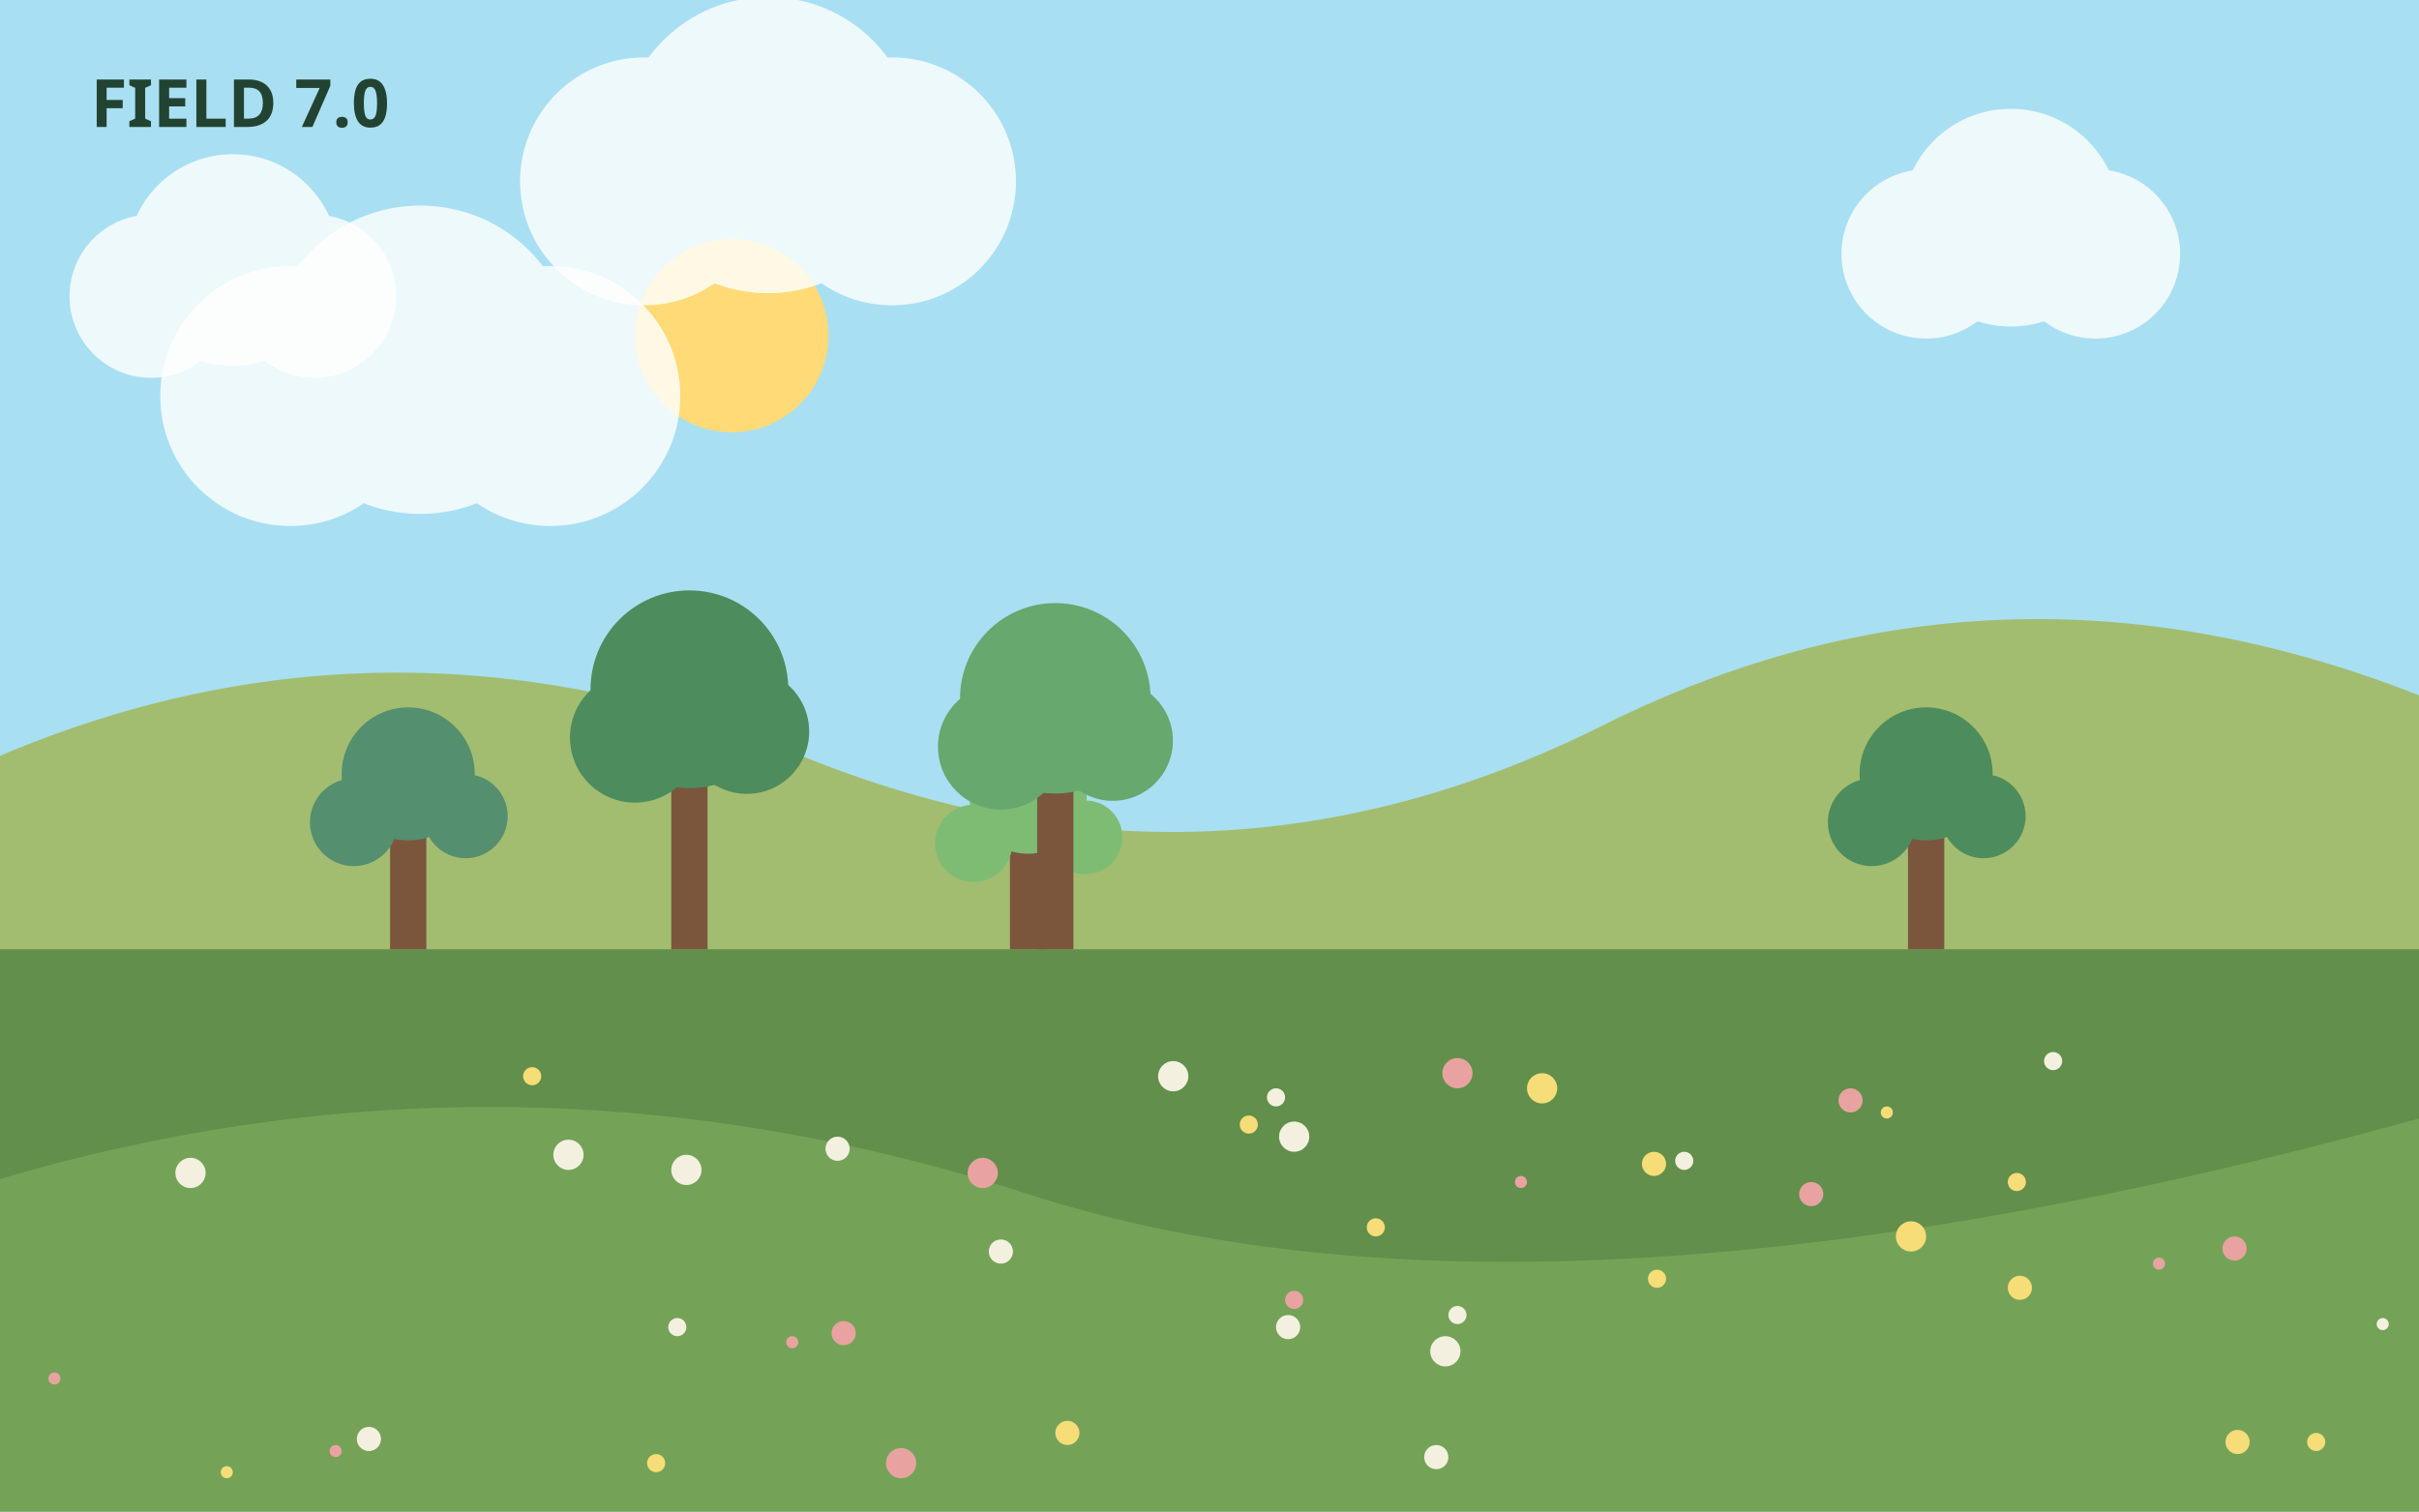
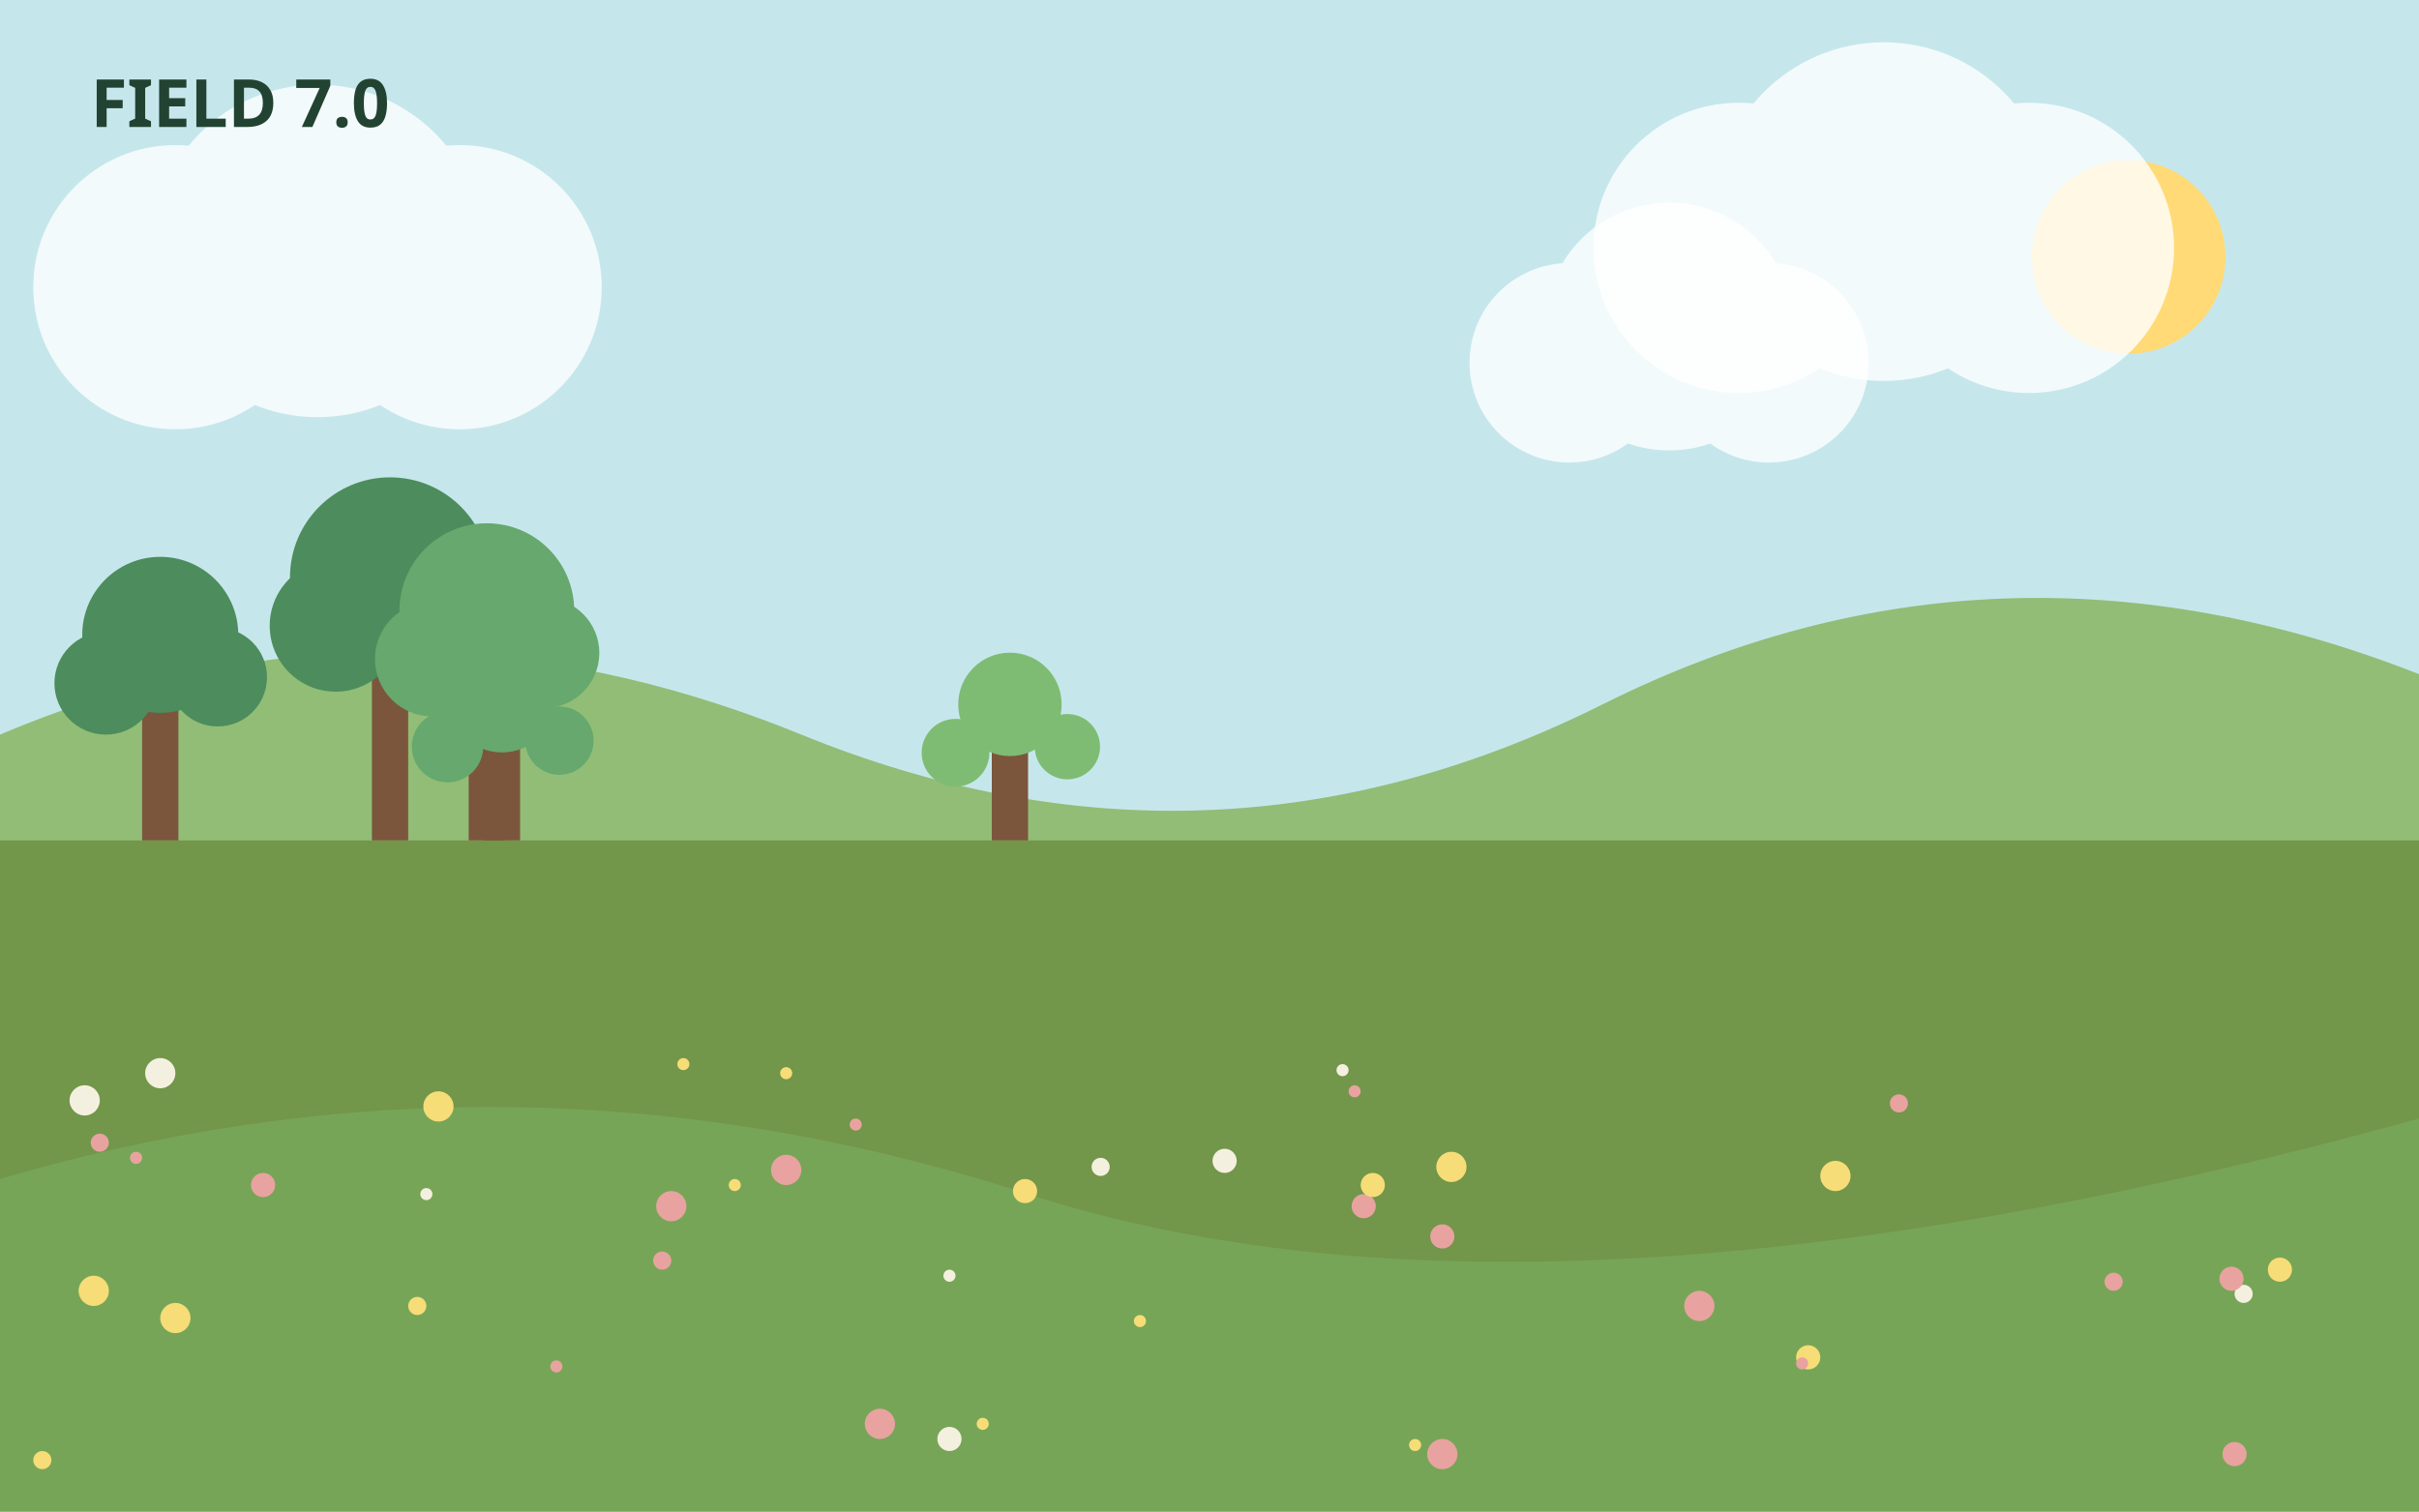
<svg xmlns="http://www.w3.org/2000/svg" width="800" height="500" viewBox="0 0 800 500">
-   <rect width="800" height="500" fill="#a9dff2" />
-   <circle cx="242" cy="111" r="32" fill="#ffda76" />
+   <rect width="800" height="500" fill="#c5e7ec" />
+   <circle cx="704" cy="85" r="32" fill="#ffda76" />
  <g fill="#ffffff" opacity="0.8">
-     <circle cx="96" cy="131" r="43" />
-     <circle cx="139" cy="119" r="51" />
-     <circle cx="182" cy="131" r="43" />
+     <circle cx="575" cy="82" r="48" />
+     <circle cx="623" cy="70" r="56" />
+     <circle cx="671" cy="82" r="48" />
  </g>
  <g fill="#ffffff" opacity="0.8">
-     <circle cx="213" cy="60" r="41" />
-     <circle cx="254" cy="48" r="49" />
-     <circle cx="295" cy="60" r="41" />
+     <circle cx="519" cy="120" r="33" />
+     <circle cx="552" cy="108" r="41" />
+     <circle cx="585" cy="120" r="33" />
  </g>
  <g fill="#ffffff" opacity="0.8">
-     <circle cx="50" cy="98" r="27" />
-     <circle cx="77" cy="86" r="35" />
-     <circle cx="104" cy="98" r="27" />
+     <circle cx="58" cy="95" r="47" />
+     <circle cx="105" cy="83" r="55" />
+     <circle cx="152" cy="95" r="47" />
  </g>
-   <g fill="#ffffff" opacity="0.8">
-     <circle cx="637" cy="84" r="28" />
-     <circle cx="665" cy="72" r="36" />
-     <circle cx="693" cy="84" r="28" />
-   </g>
-   <path d="M0 250 Q130 195 265 250 T530 240 T800 230 V340 H0Z" fill="#a2bd70" />
-   <rect y="314" width="800" height="186" fill="#628f4b" />
+   <path d="M0 243 Q130 188 265 243 T530 233 T800 223 V340 H0Z" fill="#91bd76" />
+   <rect y="278" width="800" height="222" fill="#72964a" />
  <path d="M0 390 Q170 340 340 395 T800 370 V500 H0Z" fill="#78a95b" opacity="0.78" />
-   <rect x="129" y="256" width="12" height="58" fill="#7b563c" stroke="none" />
-   <circle cx="135" cy="256" r="22.0" fill="#548f6f" stroke="none" />
-   <circle cx="117" cy="272" r="14.5" fill="#548f6f" stroke="none" />
-   <circle cx="154" cy="270" r="13.9" fill="#548f6f" stroke="none" />
-   <rect x="222" y="228" width="12" height="86" fill="#7b563c" stroke="none" />
-   <circle cx="228" cy="228" r="32.7" fill="#4d8c5c" stroke="none" />
-   <circle cx="210" cy="244" r="21.5" fill="#4d8c5c" stroke="none" />
-   <circle cx="247" cy="242" r="20.6" fill="#4d8c5c" stroke="none" />
-   <rect x="334" y="263" width="12" height="51" fill="#7b563c" stroke="none" />
-   <circle cx="340" cy="263" r="19.4" fill="#7ebc73" stroke="none" />
-   <circle cx="322" cy="279" r="12.8" fill="#7ebc73" stroke="none" />
-   <circle cx="359" cy="277" r="12.2" fill="#7ebc73" stroke="none" />
-   <rect x="343" y="231" width="12" height="83" fill="#7b563c" stroke="none" />
-   <circle cx="349" cy="231" r="31.5" fill="#66a86d" stroke="none" />
-   <circle cx="331" cy="247" r="20.8" fill="#66a86d" stroke="none" />
-   <circle cx="368" cy="245" r="19.9" fill="#66a86d" stroke="none" />
-   <rect x="631" y="256" width="12" height="58" fill="#7b563c" stroke="none" />
-   <circle cx="637" cy="256" r="22.0" fill="#4d8c5c" stroke="none" />
-   <circle cx="619" cy="272" r="14.5" fill="#4d8c5c" stroke="none" />
-   <circle cx="656" cy="270" r="13.9" fill="#4d8c5c" stroke="none" />
-   <circle cx="455" cy="406" r="3" fill="#f6dd77" />
-   <circle cx="298" cy="484" r="5" fill="#e8a3a0" />
-   <circle cx="503" cy="391" r="2" fill="#e8a3a0" />
-   <circle cx="766" cy="477" r="3" fill="#f6dd77" />
-   <circle cx="482" cy="435" r="3" fill="#f4f0df" />
-   <circle cx="624" cy="368" r="2" fill="#f6dd77" />
-   <circle cx="111" cy="480" r="2" fill="#e8a3a0" />
-   <circle cx="122" cy="476" r="4" fill="#f4f0df" />
-   <circle cx="547" cy="385" r="4" fill="#f6dd77" />
-   <circle cx="739" cy="413" r="4" fill="#e8a3a0" />
-   <circle cx="331" cy="414" r="4" fill="#f4f0df" />
-   <circle cx="325" cy="388" r="5" fill="#e8a3a0" />
-   <circle cx="714" cy="418" r="2" fill="#e8a3a0" />
-   <circle cx="510" cy="360" r="5" fill="#f6dd77" />
-   <circle cx="63" cy="388" r="5" fill="#f4f0df" />
-   <circle cx="176" cy="356" r="3" fill="#f6dd77" />
-   <circle cx="482" cy="355" r="5" fill="#e8a3a0" />
-   <circle cx="426" cy="439" r="4" fill="#f4f0df" />
-   <circle cx="224" cy="439" r="3" fill="#f4f0df" />
-   <circle cx="428" cy="376" r="5" fill="#f4f0df" />
-   <circle cx="279" cy="441" r="4" fill="#e8a3a0" />
-   <circle cx="262" cy="444" r="2" fill="#e8a3a0" />
-   <circle cx="227" cy="387" r="5" fill="#f4f0df" />
-   <circle cx="667" cy="391" r="3" fill="#f6dd77" />
-   <circle cx="353" cy="474" r="4" fill="#f6dd77" />
-   <circle cx="478" cy="447" r="5" fill="#f4f0df" />
-   <circle cx="740" cy="477" r="4" fill="#f6dd77" />
-   <circle cx="599" cy="395" r="4" fill="#e8a3a0" />
-   <circle cx="428" cy="430" r="3" fill="#e8a3a0" />
-   <circle cx="612" cy="364" r="4" fill="#e8a3a0" />
-   <circle cx="75" cy="487" r="2" fill="#f6dd77" />
-   <circle cx="217" cy="484" r="3" fill="#f6dd77" />
-   <circle cx="388" cy="356" r="5" fill="#f4f0df" />
-   <circle cx="413" cy="372" r="3" fill="#f6dd77" />
-   <circle cx="788" cy="438" r="2" fill="#f4f0df" />
-   <circle cx="18" cy="456" r="2" fill="#e8a3a0" />
-   <circle cx="475" cy="482" r="4" fill="#f4f0df" />
-   <circle cx="632" cy="409" r="5" fill="#f6dd77" />
-   <circle cx="557" cy="384" r="3" fill="#f4f0df" />
-   <circle cx="679" cy="351" r="3" fill="#f4f0df" />
-   <circle cx="548" cy="423" r="3" fill="#f6dd77" />
-   <circle cx="668" cy="426" r="4" fill="#f6dd77" />
-   <circle cx="188" cy="382" r="5" fill="#f4f0df" />
-   <circle cx="422" cy="363" r="3" fill="#f4f0df" />
-   <circle cx="277" cy="380" r="4" fill="#f4f0df" />
+   <rect x="47" y="210" width="12" height="68" fill="#7b563c" stroke="none" />
+   <circle cx="53" cy="210" r="25.8" fill="#4d8c5c" stroke="none" />
+   <circle cx="35" cy="226" r="17.0" fill="#4d8c5c" stroke="none" />
+   <circle cx="72" cy="224" r="16.3" fill="#4d8c5c" stroke="none" />
+   <rect x="123" y="191" width="12" height="87" fill="#7b563c" stroke="none" />
+   <circle cx="129" cy="191" r="33.1" fill="#4d8c5c" stroke="none" />
+   <circle cx="111" cy="207" r="21.8" fill="#4d8c5c" stroke="none" />
+   <circle cx="148" cy="205" r="20.9" fill="#4d8c5c" stroke="none" />
+   <rect x="155" y="202" width="12" height="76" fill="#7b563c" stroke="none" />
+   <circle cx="161" cy="202" r="28.9" fill="#66a86d" stroke="none" />
+   <circle cx="143" cy="218" r="19.0" fill="#66a86d" stroke="none" />
+   <circle cx="180" cy="216" r="18.2" fill="#66a86d" stroke="none" />
+   <rect x="160" y="231" width="12" height="47" fill="#7b563c" stroke="none" />
+   <circle cx="166" cy="231" r="17.9" fill="#66a86d" stroke="none" />
+   <circle cx="148" cy="247" r="11.8" fill="#66a86d" stroke="none" />
+   <circle cx="185" cy="245" r="11.3" fill="#66a86d" stroke="none" />
+   <rect x="328" y="233" width="12" height="45" fill="#7b563c" stroke="none" />
+   <circle cx="334" cy="233" r="17.1" fill="#7ebc73" stroke="none" />
+   <circle cx="316" cy="249" r="11.2" fill="#7ebc73" stroke="none" />
+   <circle cx="353" cy="247" r="10.8" fill="#7ebc73" stroke="none" />
+   <circle cx="405" cy="384" r="4" fill="#f4f0df" />
+   <circle cx="325" cy="471" r="2" fill="#f6dd77" />
+   <circle cx="243" cy="392" r="2" fill="#f6dd77" />
+   <circle cx="53" cy="355" r="5" fill="#f4f0df" />
+   <circle cx="145" cy="366" r="5" fill="#f6dd77" />
+   <circle cx="477" cy="481" r="5" fill="#e8a3a0" />
+   <circle cx="742" cy="428" r="3" fill="#f4f0df" />
+   <circle cx="291" cy="471" r="5" fill="#e8a3a0" />
+   <circle cx="339" cy="394" r="4" fill="#f6dd77" />
+   <circle cx="607" cy="389" r="5" fill="#f6dd77" />
+   <circle cx="477" cy="409" r="4" fill="#e8a3a0" />
+   <circle cx="283" cy="372" r="2" fill="#e8a3a0" />
+   <circle cx="699" cy="424" r="3" fill="#e8a3a0" />
+   <circle cx="628" cy="365" r="3" fill="#e8a3a0" />
+   <circle cx="444" cy="354" r="2" fill="#f4f0df" />
+   <circle cx="260" cy="355" r="2" fill="#f6dd77" />
+   <circle cx="364" cy="386" r="3" fill="#f4f0df" />
+   <circle cx="141" cy="395" r="2" fill="#f4f0df" />
+   <circle cx="33" cy="378" r="3" fill="#e8a3a0" />
+   <circle cx="562" cy="432" r="5" fill="#e8a3a0" />
+   <circle cx="138" cy="432" r="3" fill="#f6dd77" />
+   <circle cx="739" cy="481" r="4" fill="#e8a3a0" />
+   <circle cx="598" cy="449" r="4" fill="#f6dd77" />
+   <circle cx="468" cy="478" r="2" fill="#f6dd77" />
+   <circle cx="314" cy="476" r="4" fill="#f4f0df" />
+   <circle cx="184" cy="452" r="2" fill="#e8a3a0" />
+   <circle cx="738" cy="423" r="4" fill="#e8a3a0" />
+   <circle cx="596" cy="451" r="2" fill="#e8a3a0" />
+   <circle cx="314" cy="422" r="2" fill="#f4f0df" />
+   <circle cx="45" cy="383" r="2" fill="#e8a3a0" />
+   <circle cx="226" cy="352" r="2" fill="#f6dd77" />
+   <circle cx="451" cy="399" r="4" fill="#e8a3a0" />
+   <circle cx="14" cy="483" r="3" fill="#f6dd77" />
+   <circle cx="754" cy="420" r="4" fill="#f6dd77" />
+   <circle cx="31" cy="427" r="5" fill="#f6dd77" />
+   <circle cx="480" cy="386" r="5" fill="#f6dd77" />
+   <circle cx="454" cy="392" r="4" fill="#f6dd77" />
+   <circle cx="28" cy="364" r="5" fill="#f4f0df" />
+   <circle cx="222" cy="399" r="5" fill="#e8a3a0" />
+   <circle cx="260" cy="387" r="5" fill="#e8a3a0" />
+   <circle cx="377" cy="437" r="2" fill="#f6dd77" />
+   <circle cx="87" cy="392" r="4" fill="#e8a3a0" />
+   <circle cx="219" cy="417" r="3" fill="#e8a3a0" />
+   <circle cx="58" cy="436" r="5" fill="#f6dd77" />
+   <circle cx="448" cy="361" r="2" fill="#e8a3a0" />
  <text x="30" y="42" fill="#234332" font-family="sans-serif" font-size="22" font-weight="700">FIELD 7.0</text>
</svg>
